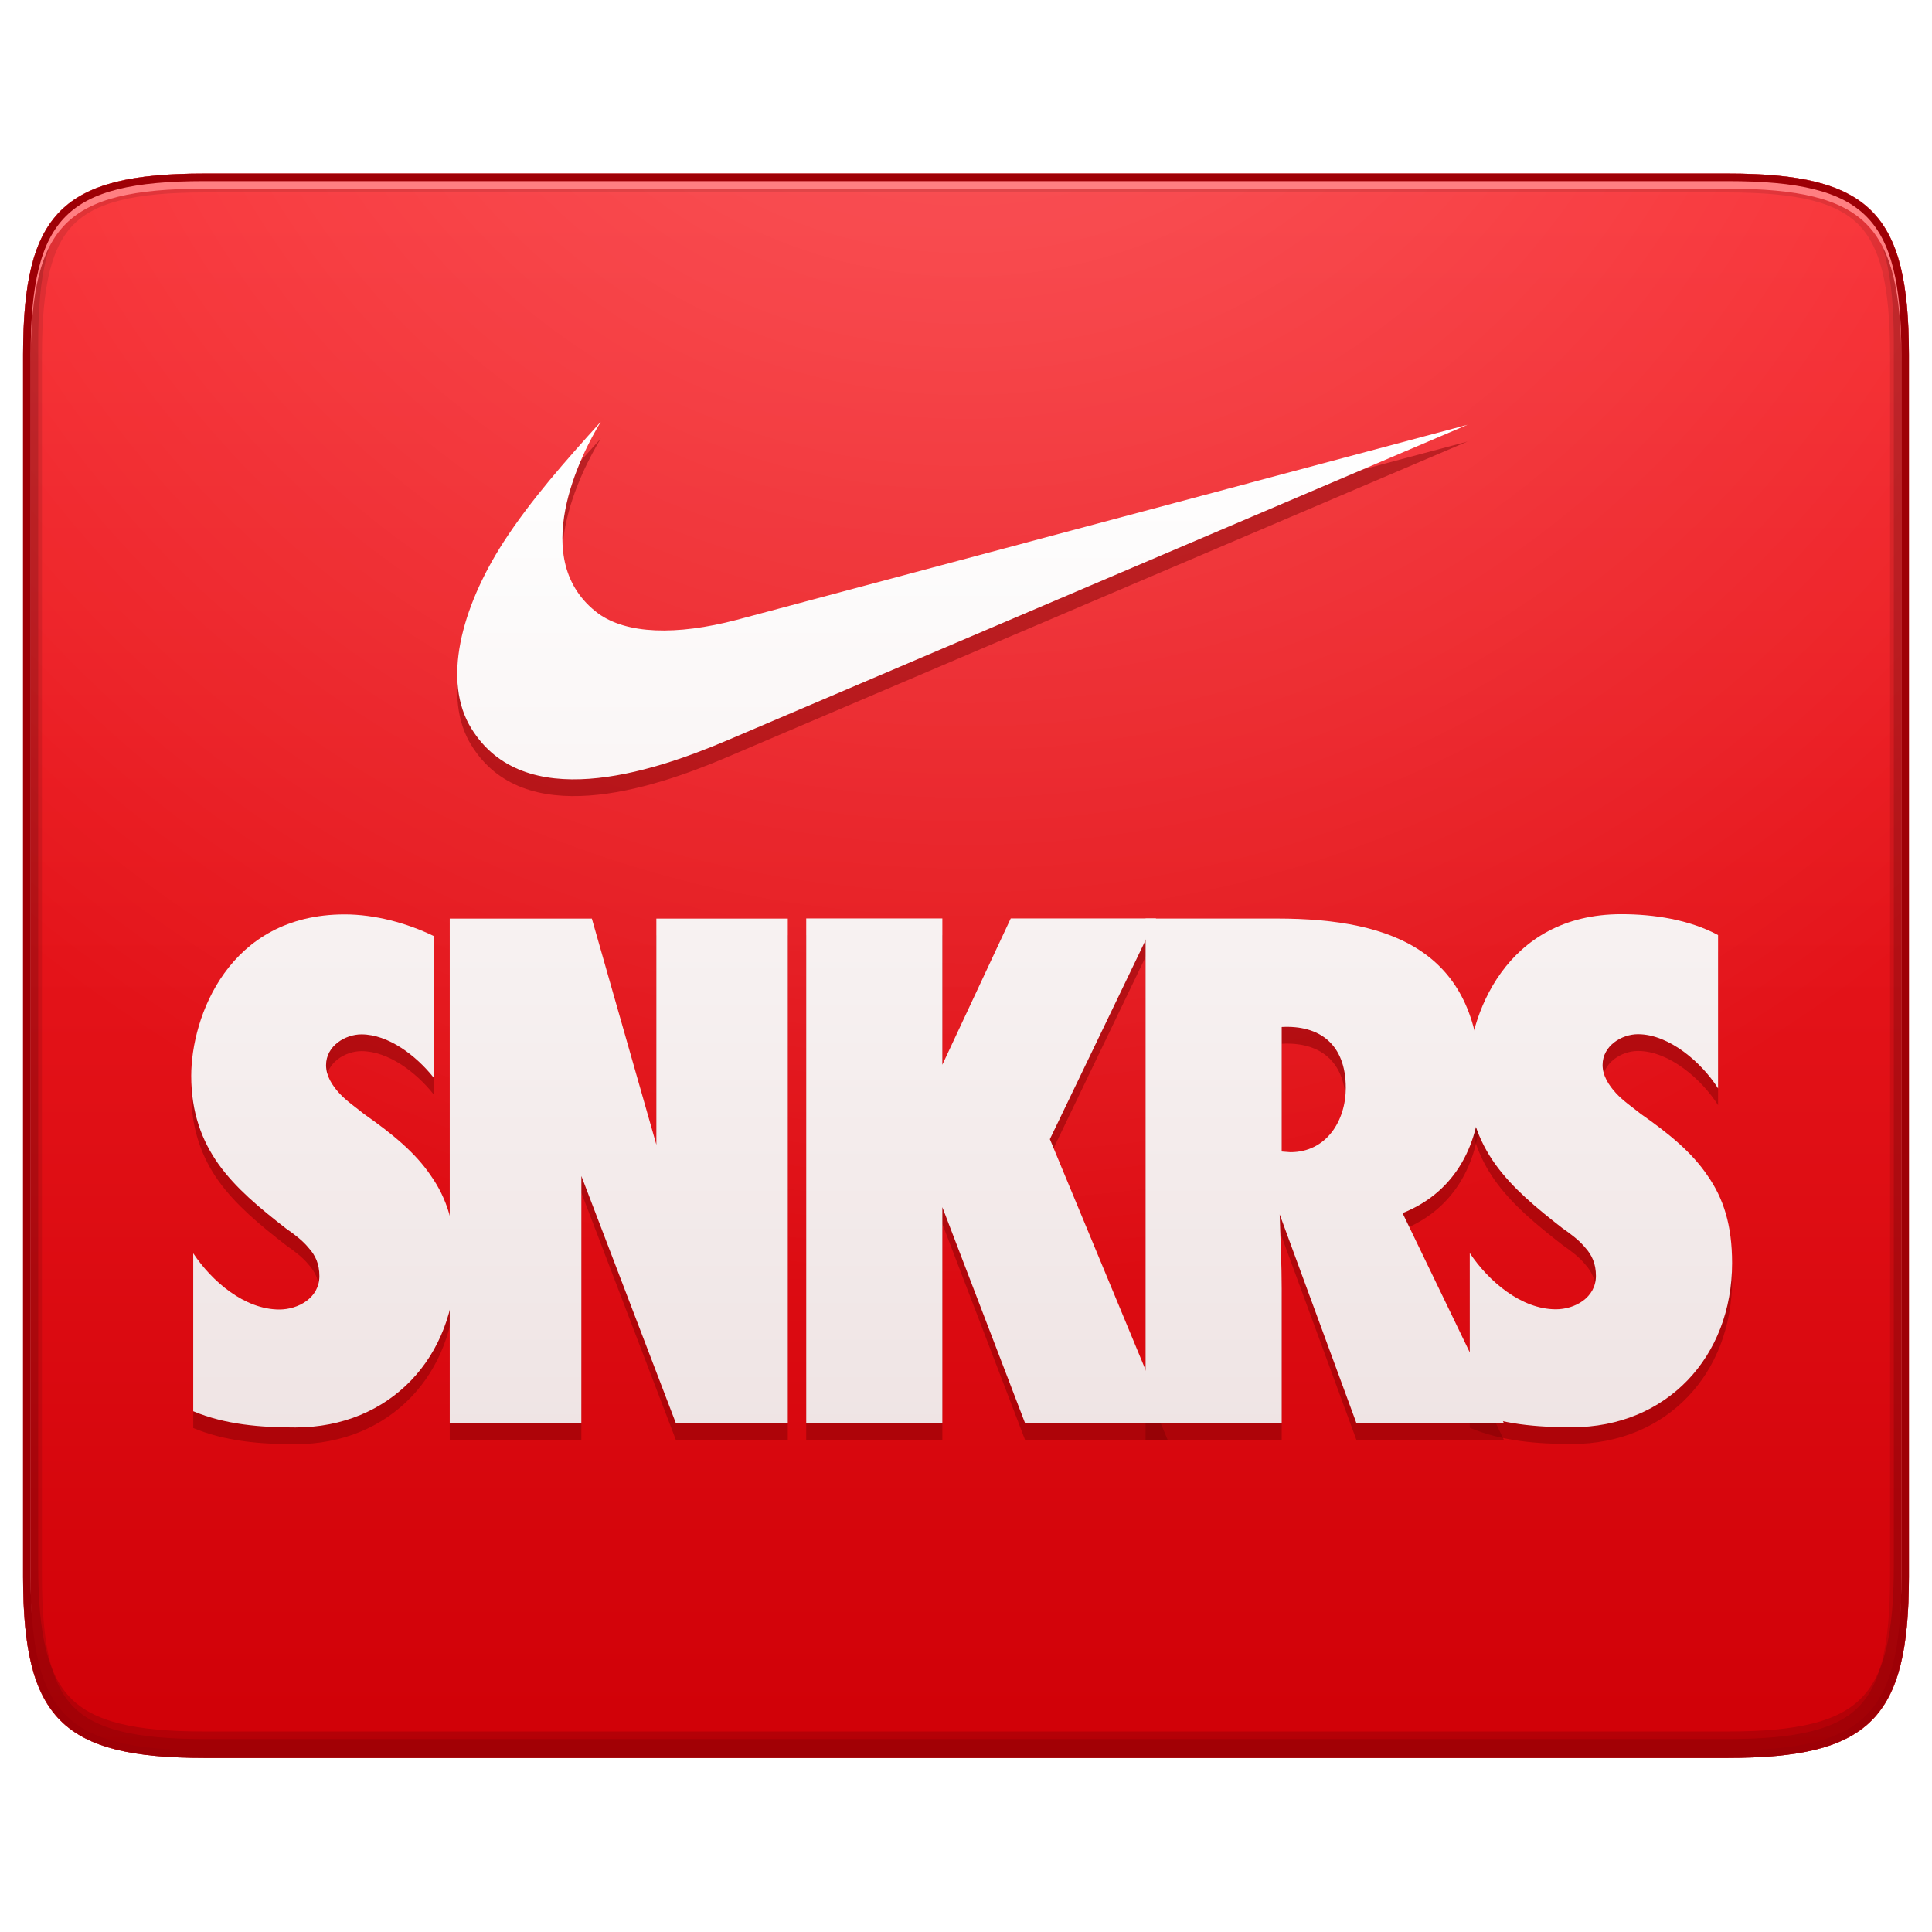
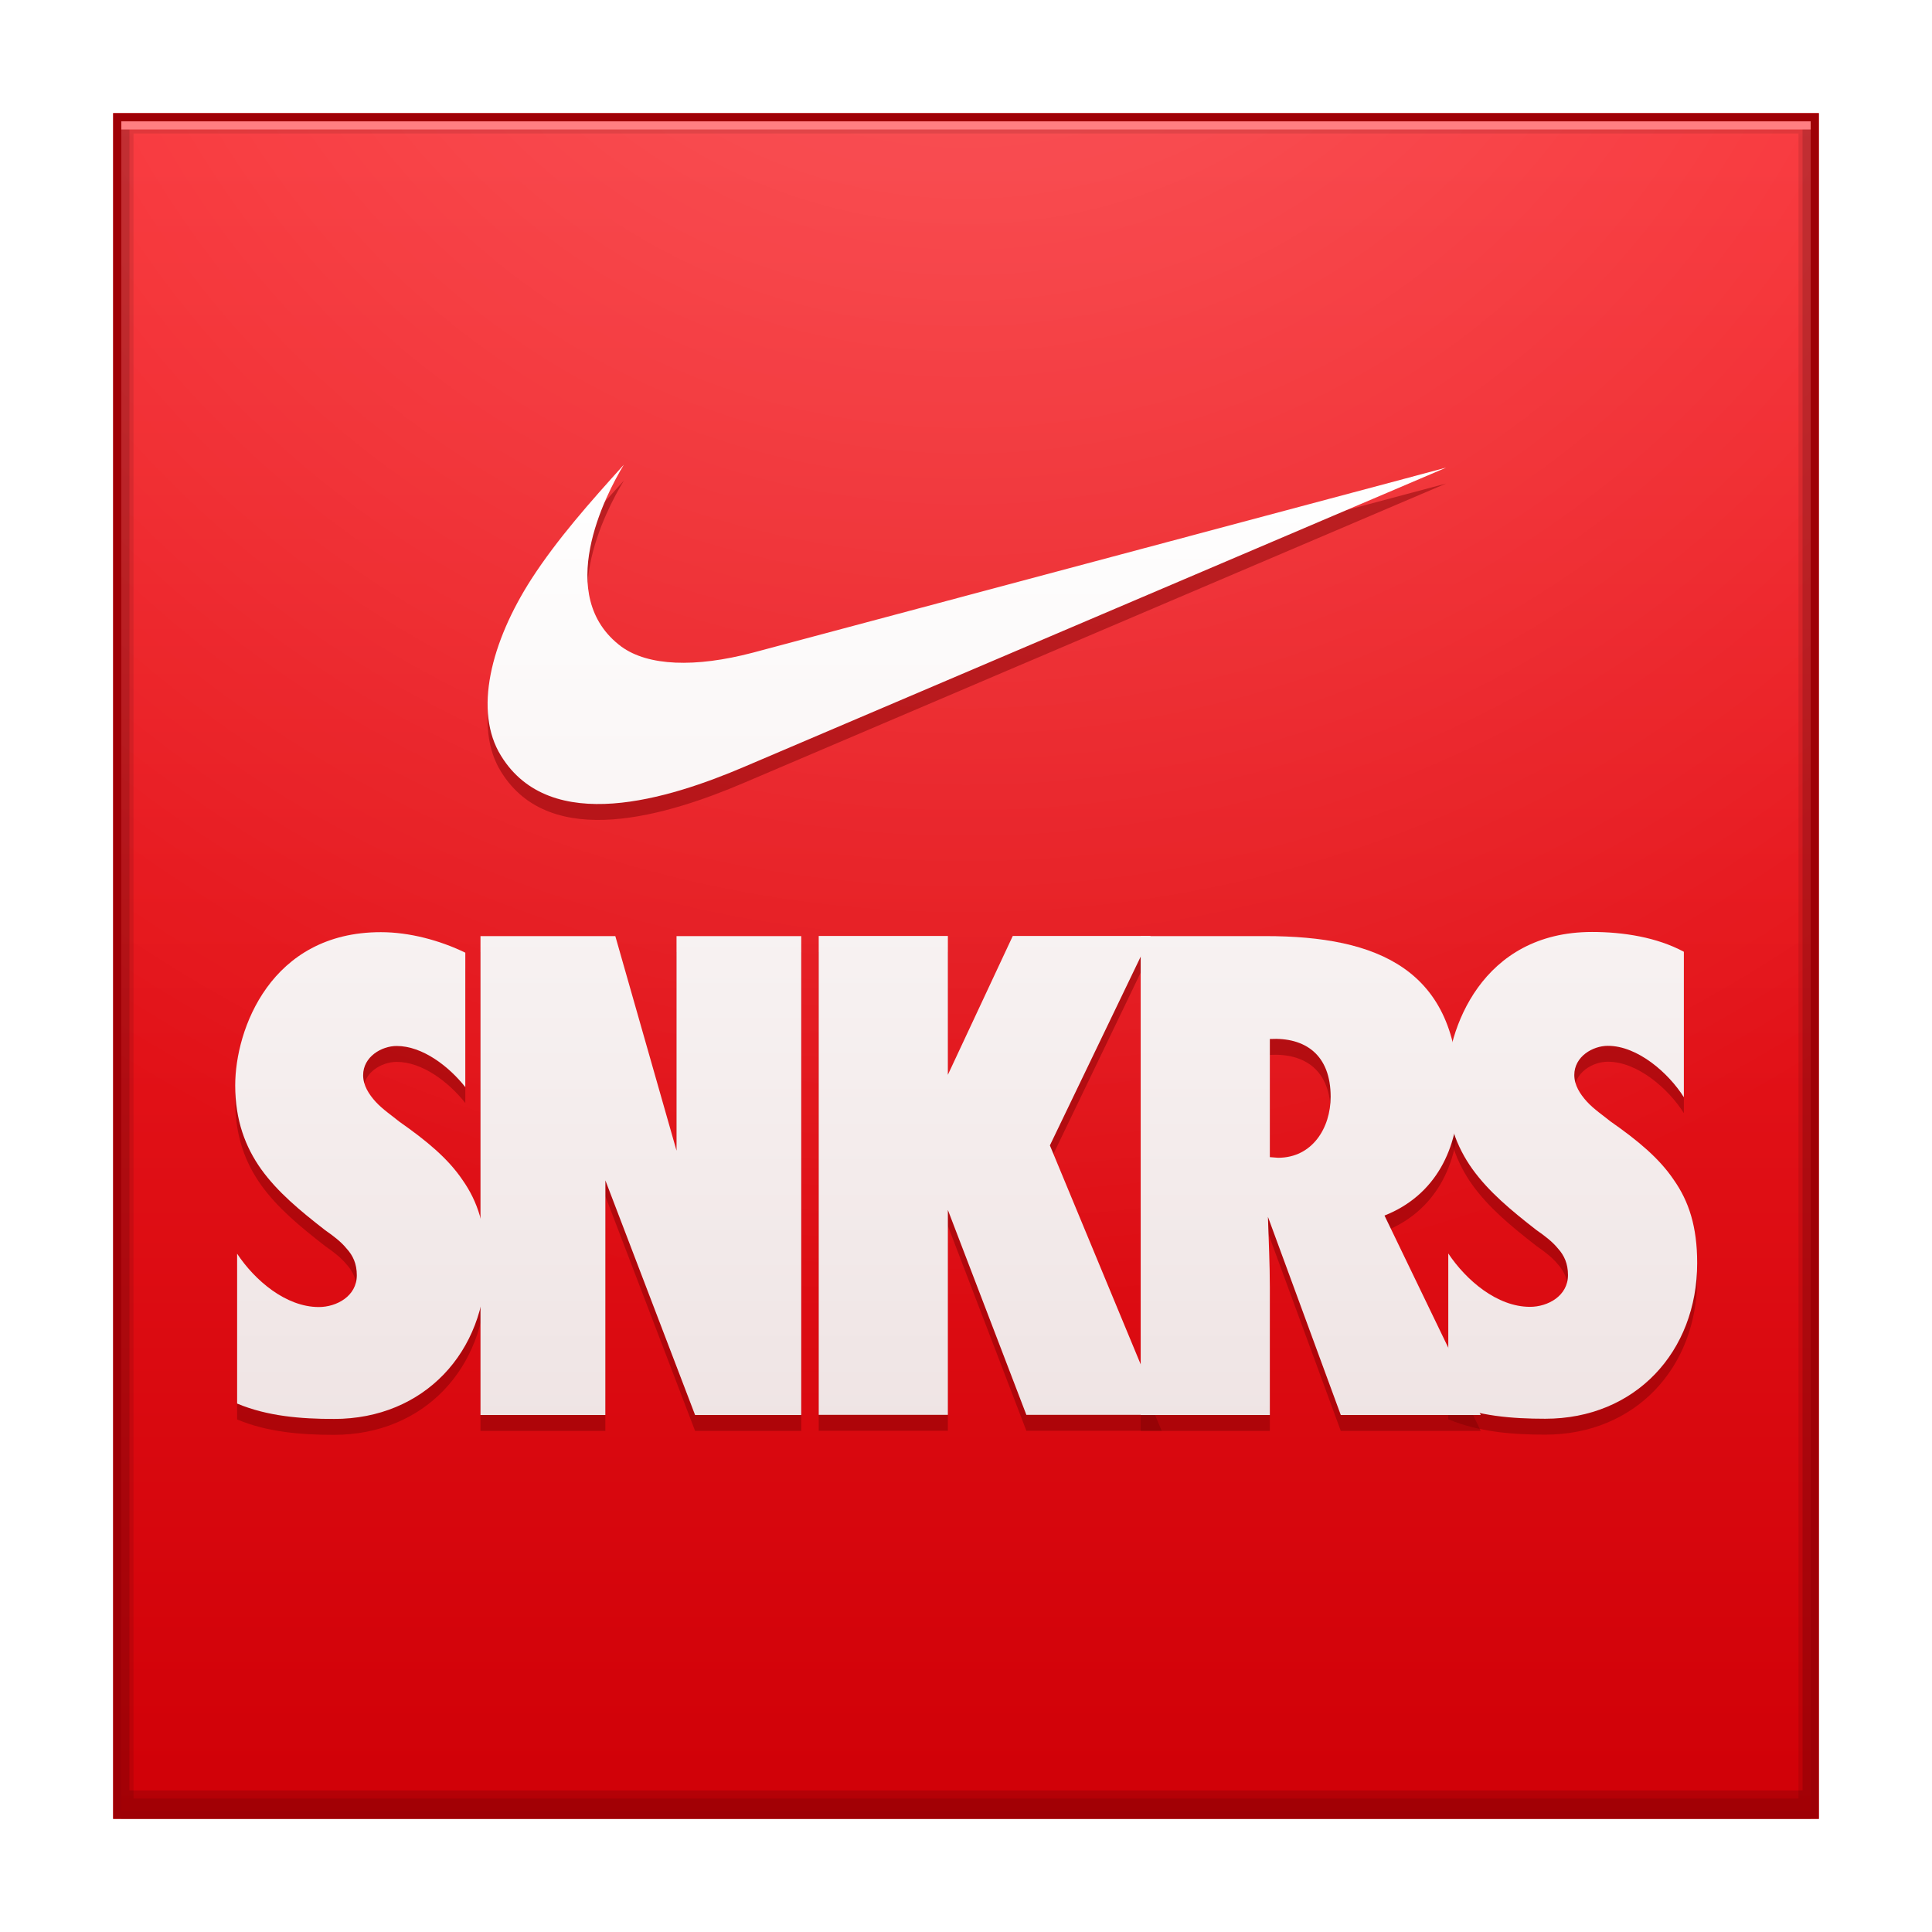
- <svg xmlns="http://www.w3.org/2000/svg" width="256" height="256" viewBox="0 0 256 256">
+ <svg xmlns="http://www.w3.org/2000/svg" width="256" height="256" viewBox="9.062 9.062 237.876 237.876">
  <defs>
-     <path id="tile" d="M27.06 23H228.94C247.74 23 252.94 28.2 252.94 47V208.93C252.94 227.73 247.74 232.93 228.94 232.93H27.06C8.26 232.93 3.06 227.73 3.06 208.93V47C3.06 28.2 8.26 23 27.06 23Z" />
+     <path id="tile" d="M23 23H233V233H23Z" />
    <clipPath id="tc">
      <use href="#tile" />
    </clipPath>
    <linearGradient id="f" x1="0" y1="23" x2="0" y2="233" gradientUnits="userSpaceOnUse">
      <stop offset="0" stop-color="#F8262B" />
      <stop offset="1" stop-color="#D00007" />
    </linearGradient>
    <radialGradient id="gl" cx="128" cy="-30" r="200" gradientUnits="userSpaceOnUse">
      <stop offset="0" stop-color="#FFFFFF" stop-opacity="0.25" />
      <stop offset="1" stop-color="#FFFFFF" stop-opacity="0" />
    </radialGradient>
    <linearGradient id="lt" x1="0" y1="140" x2="0" y2="380" gradientUnits="userSpaceOnUse">
      <stop offset="0" stop-color="#FFFFFF" />
      <stop offset="1" stop-color="#EFE4E4" />
    </linearGradient>
    <g id="logo">
      <path d="M377.03,337C381.5,343.71 389.3,350.43 397.59,350.43C402.05,350.43 407.15,347.71 407.15,342.44C407.15,339.56 406.2,337.48 404.61,335.73C403.17,333.97 401.26,332.53 399.18,331.09C392.81,326.13 387.23,321.5 383.09,315.75C379.11,310.16 376.56,303.44 376.56,294.65C376.56,280.58 385.48,256.1 413.21,256.1C421.02,256.1 429.46,257.41 436.31,261.08V297.69C432.49,291.61 424.69,284.75 417.19,284.75C413.36,284.75 408.74,287.46 408.74,292.09C408.74,294.65 410.18,296.89 411.93,298.81C413.68,300.72 416.07,302.32 417.83,303.76C424.69,308.55 430.1,313.03 433.76,318.46C437.59,323.9 439.66,330.29 439.66,339.4C439.66,361.78 424.04,378.59 401.42,378.59C393.13,378.59 384.69,377.92 377.03,374.72V337Z" />
      <path fill-rule="evenodd" d="M349.98,377.65L331.65,327.78C331.82,333.690 332.13,339.61 332.13,345.52V377.65H299.63V257.14H331.02C359.22,257.14 379.62,265.45 379.62,297.25C379.62,310.52 373.89,322.35 360.98,327.46L385.2,377.65H349.98ZM334.21,312.92C342.81,312.92 347.43,305.41 347.43,297.57C347.43,287.03 341.06,282.55 332.13,283.03V312.76L334.21,312.92Z" />
      <path d="M270.86,377.61L251.11,326.05V377.61H218.61V257.11H251.11V292.04L267.44,257.11H302.13L276.78,309.81L304.9,377.61H270.86Z" />
      <path d="M133.5,257.15V377.65H164.92L164.93,318.61L187.5,377.65H214.21V257.15H182.83V311.13L167.43,257.15H133.5Z" />
      <path d="M128.99,318.52C125.32,313.08 119.9,308.61 113.06,303.82C111.3,302.37 108.91,300.77 107.15,298.86C105.4,296.94 103.97,294.7 103.97,292.14C103.97,287.51 108.59,284.79 112.42,284.79C118.85,284.79 125.51,289.86 129.68,295.14V261.31C123.19,258.17 115.55,256.15 108.43,256.15C80.7,256.15 71.78,280.64 71.78,294.7C71.78,303.49 74.33,310.2 78.31,315.8C82.450,321.55 88.03,326.18 94.41,331.14C96.47,332.58 98.39,334.02 99.82,335.78C101.42,337.53 102.38,339.61 102.38,342.49C102.38,347.76 97.27,350.48 92.82,350.48C84.53,350.48 76.71,343.77 72.26,337.06V374.77C79.91,377.97 88.35,378.64 96.64,378.64C119.27,378.64 134.88,361.83 134.88,339.45C134.88,330.34 132.81,323.95 128.99,318.52Z" />
      <path d="M202.03,185.82C187.44,189.65 175.69,189.17 168.98,184.32C151.82,171.57 164.92,146.14 169.57,138.53C161.2,147.8 152.85,157.19 146.33,167.27C136.1,183.17 131.71,200.58 138.67,211.77C151.11,231.97 180.89,222.65 199.92,214.52L376.48,139.26L202.03,185.82Z" />
    </g>
  </defs>
  <use href="#tile" fill="url(#f)" />
  <use href="#tile" fill="url(#gl)" />
  <g clip-path="url(#tc)" fill="none">
    <use href="#tile" stroke="#000" stroke-opacity="0.10" stroke-width="5" />
    <use href="#tile" stroke="#000" stroke-opacity="0.14" stroke-width="4" transform="translate(0 -1.5)" />
    <use href="#tile" stroke="#FF7F82" stroke-width="2" transform="translate(0 1)" />
    <use href="#tile" stroke="#9E0006" stroke-width="2" />
  </g>
-   <g transform="translate(-14.5 -21) scale(0.555)">
+   <g transform="translate(2.9 -1.5) scale(0.4893)">
    <use href="#logo" fill="#7A0004" fill-opacity="0.45" transform="translate(0 4)" />
    <use href="#logo" fill="url(#lt)" />
  </g>
</svg>
